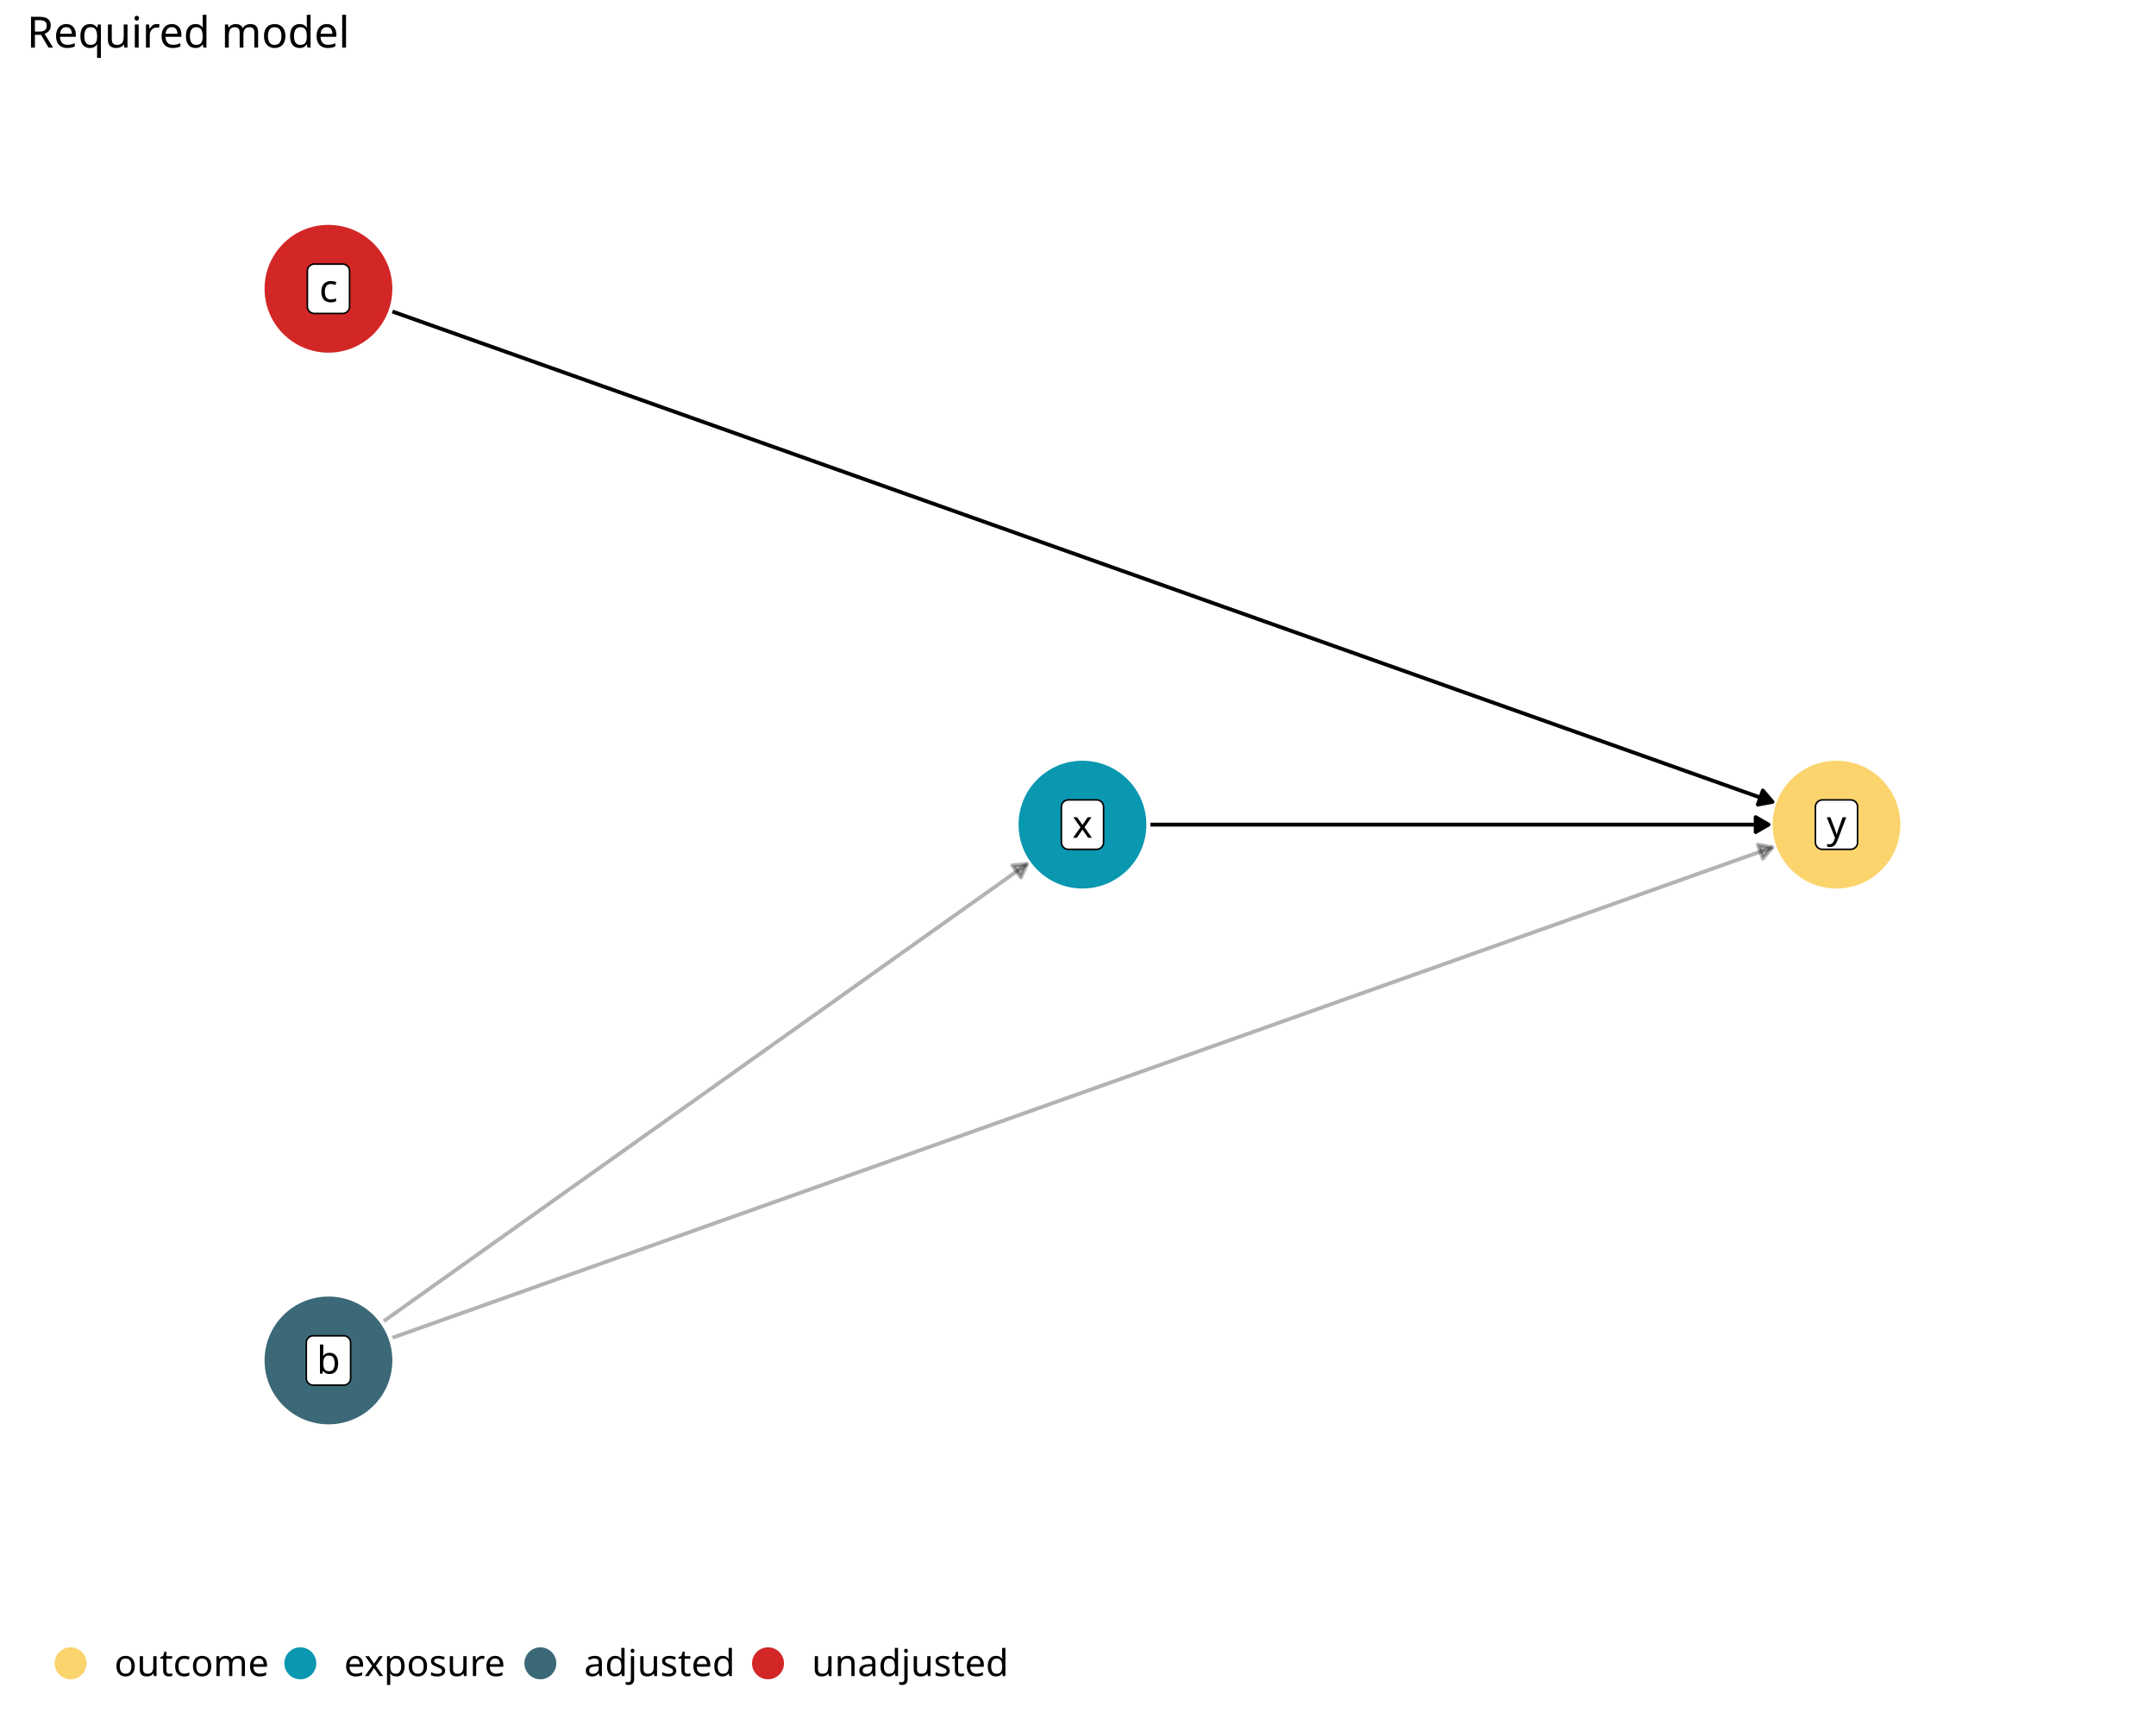
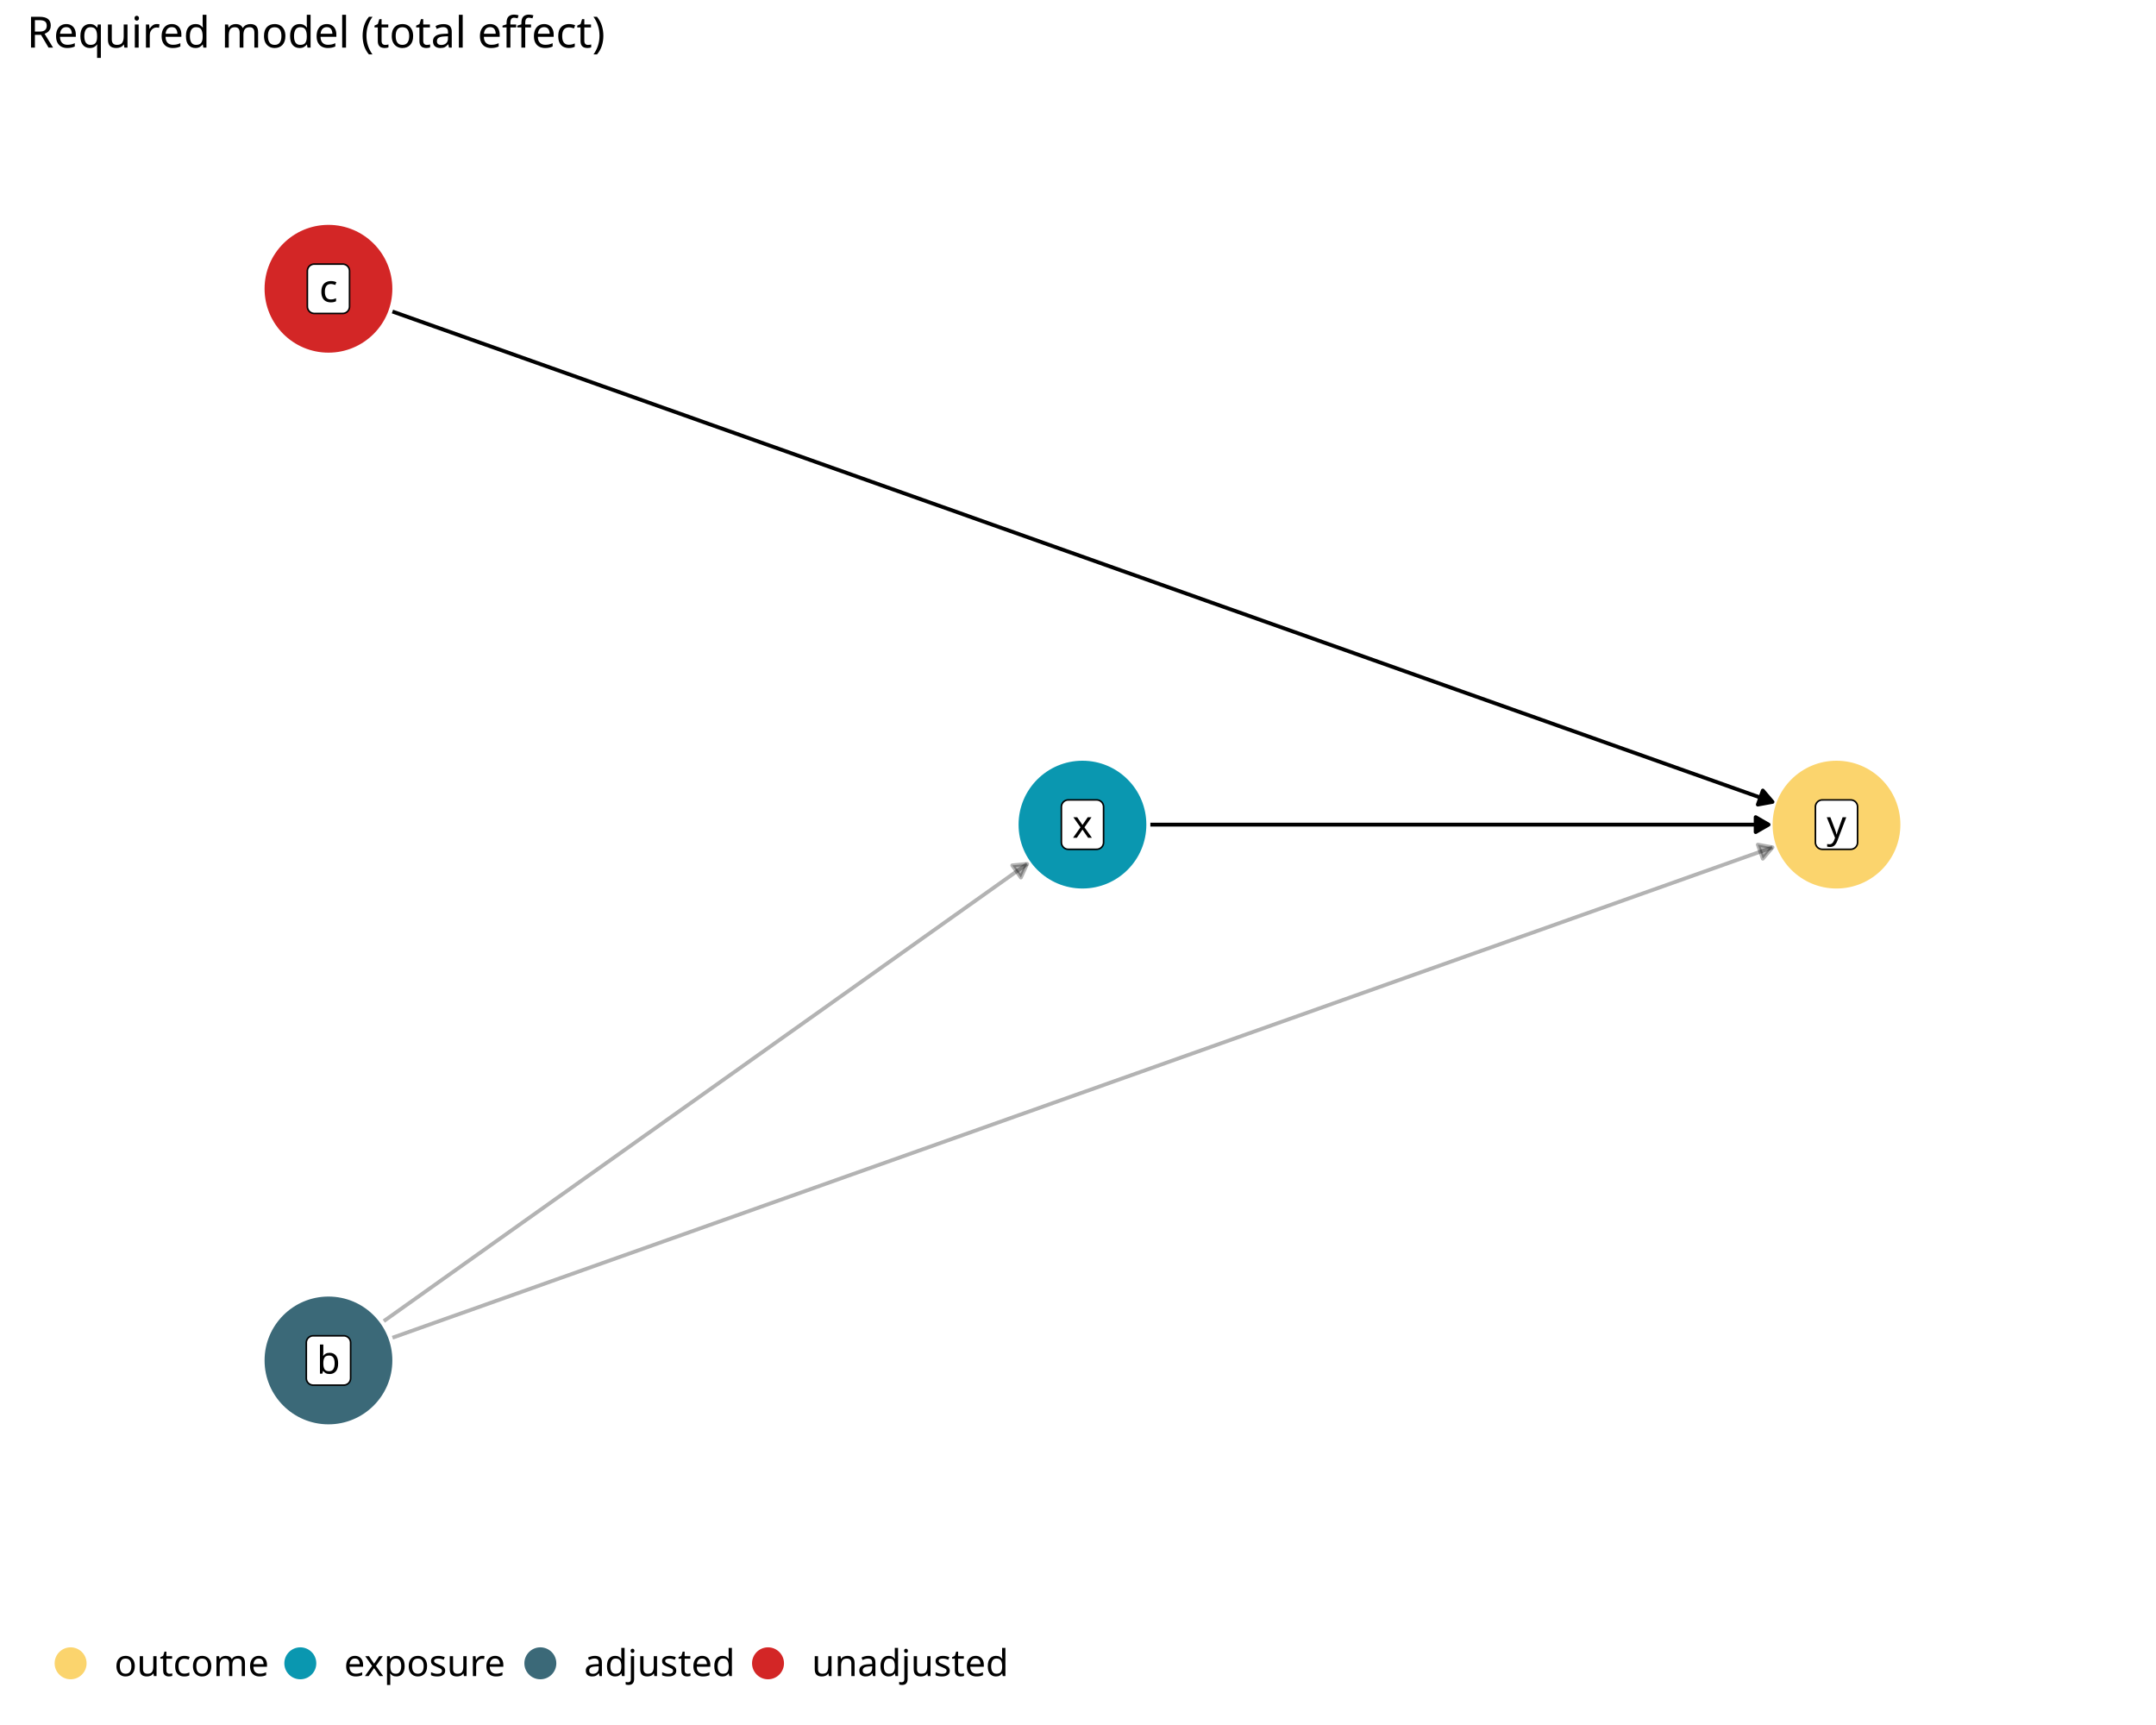
<svg xmlns="http://www.w3.org/2000/svg" class="svglite" data-engine-version="2.0" width="720.00pt" height="576.00pt" viewBox="0 0 720.00 576.00">
  <defs>
    <style type="text/css">
    .svglite line, .svglite polyline, .svglite polygon, .svglite path, .svglite rect, .svglite circle {
      fill: none;
      stroke: #000000;
      stroke-linecap: round;
      stroke-linejoin: round;
      stroke-miterlimit: 10.00;
    }
  </style>
  </defs>
  <rect width="100%" height="100%" style="stroke: none; fill: #FFFFFF;" />
  <defs>
    <clipPath id="cpMC4wMHw3MjAuMDB8MC4wMHw1NzYuMDA=">
      <rect x="0.00" y="0.00" width="720.00" height="576.00" />
    </clipPath>
  </defs>
  <g clip-path="url(#cpMC4wMHw3MjAuMDB8MC4wMHw1NzYuMDA=)">
</g>
  <defs>
    <clipPath id="cpOC45N3w3MTQuMDJ8MjQuODV8NTI1Ljg0">
      <rect x="8.97" y="24.85" width="705.06" height="500.99" />
    </clipPath>
  </defs>
  <g clip-path="url(#cpOC45N3w3MTQuMDJ8MjQuODV8NTI1Ljg0)">
    <circle cx="109.69" cy="454.27" r="21.69" style="stroke-width: 0.71; stroke: #FFFFFF; fill: #3B6978;" />
    <circle cx="109.69" cy="454.27" r="21.69" style="stroke-width: 0.71; stroke: #FFFFFF; fill: #3B6978;" />
    <circle cx="109.69" cy="96.42" r="21.69" style="stroke-width: 0.71; stroke: #FFFFFF; fill: #D32626;" />
    <circle cx="361.49" cy="275.35" r="21.69" style="stroke-width: 0.71; stroke: #FFFFFF; fill: #0A97B0;" />
    <circle cx="613.30" cy="275.35" r="21.69" style="stroke-width: 0.71; stroke: #FFFFFF; fill: #FBD46D;" />
    <polyline points="128.17,441.14 130.04,439.81 132.58,438.01 135.12,436.20 137.67,434.39 140.21,432.59 142.75,430.78 145.30,428.97 147.84,427.16 150.38,425.36 152.93,423.55 155.47,421.74 158.02,419.93 160.56,418.13 163.10,416.32 165.65,414.51 168.19,412.71 170.73,410.90 173.28,409.09 175.82,407.28 178.36,405.48 180.91,403.67 183.45,401.86 185.99,400.05 188.54,398.25 191.08,396.44 193.62,394.63 196.17,392.82 198.71,391.02 201.25,389.21 203.80,387.40 206.34,385.60 208.88,383.79 211.43,381.98 213.97,380.17 216.52,378.37 219.06,376.56 221.60,374.75 224.15,372.94 226.69,371.14 229.23,369.33 231.78,367.52 234.32,365.71 236.86,363.91 239.41,362.10 241.95,360.29 244.49,358.49 247.04,356.68 249.58,354.87 252.12,353.06 254.67,351.26 257.21,349.45 259.75,347.64 262.30,345.83 264.84,344.03 267.39,342.22 269.93,340.41 272.47,338.61 275.02,336.80 277.56,334.99 280.10,333.18 282.65,331.38 285.19,329.57 287.73,327.76 290.28,325.95 292.82,324.15 295.36,322.34 297.91,320.53 300.45,318.72 302.99,316.92 305.54,315.11 308.08,313.30 310.62,311.50 313.17,309.69 315.71,307.88 318.26,306.07 320.80,304.27 323.34,302.46 325.89,300.65 328.43,298.84 330.97,297.04 333.52,295.23 336.06,293.42 338.60,291.61 341.15,289.81 343.01,288.48 " style="stroke-width: 1.28; stroke: #000000; stroke-opacity: 0.30; stroke-linecap: butt;" />
    <polygon points="340.93,293.01 343.01,288.48 338.05,288.95 " style="stroke-width: 1.28; stroke: #000000; stroke-opacity: 0.30; stroke-linecap: butt; fill: #000000; fill-opacity: 0.30;" />
    <polyline points="131.06,446.68 135.12,445.24 140.21,443.43 145.30,441.62 150.38,439.81 155.47,438.01 160.56,436.20 165.65,434.39 170.73,432.59 175.82,430.78 180.91,428.97 185.99,427.16 191.08,425.36 196.17,423.55 201.25,421.74 206.34,419.93 211.43,418.13 216.52,416.32 221.60,414.51 226.69,412.71 231.78,410.90 236.86,409.09 241.95,407.28 247.04,405.48 252.12,403.67 257.21,401.86 262.30,400.05 267.39,398.25 272.47,396.44 277.56,394.63 282.65,392.82 287.73,391.02 292.82,389.21 297.91,387.40 302.99,385.60 308.08,383.79 313.17,381.98 318.26,380.17 323.34,378.37 328.43,376.56 333.52,374.75 338.60,372.94 343.69,371.14 348.78,369.33 353.86,367.52 358.95,365.71 364.04,363.91 369.12,362.10 374.21,360.29 379.30,358.49 384.39,356.68 389.47,354.87 394.56,353.06 399.65,351.26 404.73,349.45 409.82,347.64 414.91,345.83 419.99,344.03 425.08,342.22 430.17,340.41 435.26,338.61 440.34,336.80 445.43,334.99 450.52,333.18 455.60,331.38 460.69,329.57 465.78,327.76 470.86,325.95 475.95,324.15 481.04,322.34 486.13,320.53 491.21,318.72 496.30,316.92 501.39,315.11 506.47,313.30 511.56,311.50 516.65,309.69 521.73,307.88 526.82,306.07 531.91,304.27 537.00,302.46 542.08,300.65 547.17,298.84 552.26,297.04 557.34,295.23 562.43,293.42 567.52,291.61 572.60,289.81 577.69,288.00 582.78,286.19 587.87,284.39 591.93,282.94 " style="stroke-width: 1.28; stroke: #000000; stroke-opacity: 0.30; stroke-linecap: butt;" />
    <polygon points="588.70,286.73 591.93,282.94 587.03,282.04 " style="stroke-width: 1.28; stroke: #000000; stroke-opacity: 0.30; stroke-linecap: butt; fill: #000000; fill-opacity: 0.30;" />
    <polyline points="131.06,104.02 135.12,105.46 140.21,107.27 145.30,109.08 150.38,110.88 155.47,112.69 160.56,114.50 165.65,116.30 170.73,118.11 175.82,119.92 180.91,121.73 185.99,123.53 191.08,125.34 196.17,127.15 201.25,128.96 206.34,130.76 211.43,132.57 216.52,134.38 221.60,136.19 226.69,137.99 231.78,139.80 236.86,141.61 241.95,143.41 247.04,145.22 252.12,147.03 257.21,148.84 262.30,150.64 267.39,152.45 272.47,154.26 277.56,156.07 282.65,157.87 287.73,159.68 292.82,161.49 297.91,163.30 302.99,165.10 308.08,166.91 313.17,168.72 318.26,170.52 323.34,172.33 328.43,174.14 333.52,175.95 338.60,177.75 343.69,179.56 348.78,181.37 353.86,183.18 358.95,184.98 364.04,186.79 369.12,188.60 374.21,190.41 379.30,192.21 384.39,194.02 389.47,195.83 394.56,197.63 399.65,199.44 404.73,201.25 409.82,203.06 414.91,204.86 419.99,206.67 425.08,208.48 430.17,210.29 435.26,212.09 440.34,213.90 445.43,215.71 450.52,217.51 455.60,219.32 460.69,221.13 465.78,222.94 470.86,224.74 475.95,226.55 481.04,228.36 486.13,230.17 491.21,231.97 496.30,233.78 501.39,235.59 506.47,237.40 511.56,239.20 516.65,241.01 521.73,242.82 526.82,244.62 531.91,246.43 537.00,248.24 542.08,250.05 547.17,251.85 552.26,253.66 557.34,255.47 562.43,257.28 567.52,259.08 572.60,260.89 577.69,262.70 582.78,264.51 587.87,266.31 591.93,267.76 " style="stroke-width: 1.28; stroke-linecap: butt;" />
    <polygon points="587.03,268.66 591.93,267.76 588.70,263.97 " style="stroke-width: 1.28; stroke-linecap: butt; fill: #000000;" />
    <polyline points="384.17,275.35 384.39,275.35 386.93,275.35 389.47,275.35 392.02,275.35 394.56,275.35 397.10,275.35 399.65,275.35 402.19,275.35 404.73,275.35 407.28,275.35 409.82,275.35 412.36,275.35 414.91,275.35 417.45,275.35 419.99,275.35 422.54,275.35 425.08,275.35 427.63,275.35 430.17,275.35 432.71,275.35 435.26,275.35 437.80,275.35 440.34,275.35 442.89,275.35 445.43,275.35 447.97,275.35 450.52,275.35 453.06,275.35 455.60,275.35 458.15,275.35 460.69,275.35 463.23,275.35 465.78,275.35 468.32,275.35 470.86,275.35 473.41,275.35 475.95,275.35 478.50,275.35 481.04,275.35 483.58,275.35 486.13,275.35 488.67,275.35 491.21,275.35 493.76,275.35 496.30,275.35 498.84,275.35 501.39,275.35 503.93,275.35 506.47,275.35 509.02,275.35 511.56,275.35 514.10,275.35 516.65,275.35 519.19,275.35 521.73,275.35 524.28,275.35 526.82,275.35 529.36,275.35 531.91,275.35 534.45,275.35 537.00,275.35 539.54,275.35 542.08,275.35 544.63,275.35 547.17,275.35 549.71,275.35 552.26,275.35 554.80,275.35 557.34,275.35 559.89,275.35 562.43,275.35 564.97,275.35 567.52,275.35 570.06,275.35 572.60,275.35 575.15,275.35 577.69,275.35 580.23,275.35 582.78,275.35 585.32,275.35 587.87,275.35 590.41,275.35 590.62,275.35 " style="stroke-width: 1.28; stroke-linecap: butt;" />
    <polygon points="586.31,277.84 590.62,275.35 586.31,272.86 " style="stroke-width: 1.28; stroke-linecap: butt; fill: #000000;" />
    <polygon points="104.59,462.52 114.79,462.52 114.69,462.52 115.06,462.50 115.43,462.43 115.77,462.30 116.10,462.11 116.38,461.88 116.63,461.60 116.83,461.29 116.97,460.95 117.06,460.59 117.09,460.22 117.09,460.22 117.09,448.33 117.09,448.33 117.06,447.96 116.97,447.60 116.83,447.26 116.63,446.95 116.38,446.67 116.10,446.43 115.77,446.25 115.43,446.12 115.06,446.04 114.79,446.03 104.59,446.03 104.87,446.04 104.50,446.03 104.13,446.07 103.77,446.18 103.44,446.34 103.13,446.55 102.87,446.80 102.64,447.10 102.47,447.43 102.35,447.78 102.29,448.15 102.29,448.33 102.29,460.22 102.29,460.03 102.29,460.40 102.35,460.77 102.47,461.12 102.64,461.45 102.87,461.74 103.13,462.00 103.44,462.21 103.77,462.37 104.13,462.47 104.50,462.52 " style="stroke-width: 0.53; fill: #FFFFFF;" />
    <text x="109.69" y="458.68" text-anchor="middle" style="font-size: 12.80px; font-family: sans;" textLength="7.12px" lengthAdjust="spacingAndGlyphs">b</text>
    <polygon points="104.95,104.67 114.43,104.67 114.34,104.67 114.71,104.65 115.07,104.58 115.42,104.45 115.74,104.26 116.03,104.03 116.27,103.75 116.47,103.44 116.61,103.10 116.70,102.74 116.73,102.37 116.73,102.37 116.73,90.48 116.73,90.48 116.70,90.11 116.61,89.75 116.47,89.41 116.27,89.10 116.03,88.82 115.74,88.59 115.42,88.40 115.07,88.27 114.71,88.19 114.43,88.18 104.95,88.18 105.23,88.19 104.86,88.18 104.49,88.22 104.13,88.33 103.80,88.49 103.49,88.70 103.22,88.95 103.00,89.25 102.83,89.58 102.71,89.93 102.65,90.30 102.64,90.48 102.64,102.37 102.65,102.18 102.65,102.55 102.71,102.92 102.83,103.27 103.00,103.60 103.22,103.89 103.49,104.15 103.80,104.36 104.13,104.52 104.49,104.62 104.86,104.67 " style="stroke-width: 0.53; fill: #FFFFFF;" />
    <text x="109.69" y="100.83" text-anchor="middle" style="font-size: 12.80px; font-family: sans;" textLength="6.41px" lengthAdjust="spacingAndGlyphs">c</text>
    <polygon points="356.75,283.60 366.23,283.60 366.14,283.59 366.51,283.58 366.88,283.50 367.22,283.37 367.54,283.19 367.83,282.95 368.08,282.68 368.28,282.36 368.42,282.02 368.51,281.66 368.54,281.29 368.54,281.29 368.54,269.41 368.54,269.41 368.51,269.04 368.42,268.68 368.28,268.34 368.08,268.02 367.83,267.74 367.54,267.51 367.22,267.32 366.88,267.19 366.51,267.12 366.23,267.10 356.75,267.10 357.03,267.12 356.66,267.10 356.29,267.15 355.94,267.25 355.60,267.41 355.30,267.62 355.03,267.88 354.81,268.18 354.63,268.50 354.52,268.86 354.46,269.22 354.45,269.41 354.45,281.29 354.46,281.11 354.46,281.48 354.52,281.84 354.63,282.19 354.81,282.52 355.03,282.82 355.30,283.08 355.60,283.29 355.94,283.45 356.29,283.55 356.66,283.59 " style="stroke-width: 0.53; fill: #FFFFFF;" />
    <text x="361.49" y="279.75" text-anchor="middle" style="font-size: 12.80px; font-family: sans;" textLength="6.41px" lengthAdjust="spacingAndGlyphs">x</text>
    <polygon points="608.56,283.60 618.04,283.60 617.95,283.59 618.32,283.58 618.68,283.50 619.03,283.37 619.35,283.19 619.64,282.95 619.88,282.68 620.08,282.36 620.23,282.02 620.31,281.66 620.34,281.29 620.34,281.29 620.34,269.41 620.34,269.41 620.31,269.04 620.23,268.68 620.08,268.34 619.88,268.02 619.64,267.74 619.35,267.51 619.03,267.32 618.68,267.19 618.32,267.12 618.04,267.10 608.56,267.10 608.84,267.12 608.47,267.10 608.10,267.15 607.74,267.25 607.41,267.41 607.10,267.62 606.84,267.88 606.61,268.18 606.44,268.50 606.32,268.86 606.26,269.22 606.26,269.41 606.26,281.29 606.26,281.11 606.26,281.48 606.32,281.84 606.44,282.19 606.61,282.52 606.84,282.82 607.10,283.08 607.41,283.29 607.74,283.45 608.10,283.55 608.47,283.59 " style="stroke-width: 0.53; fill: #FFFFFF;" />
    <text x="613.30" y="279.75" text-anchor="middle" style="font-size: 12.80px; font-family: sans;" textLength="6.41px" lengthAdjust="spacingAndGlyphs">y</text>
  </g>
  <g clip-path="url(#cpMC4wMHw3MjAuMDB8MC4wMHw1NzYuMDA=)">
    <circle cx="23.58" cy="555.40" r="5.69" style="stroke-width: 0.71; stroke: #FFFFFF; fill: #FBD46D;" />
    <circle cx="100.29" cy="555.40" r="5.69" style="stroke-width: 0.71; stroke: #FFFFFF; fill: #0A97B0;" />
    <circle cx="180.45" cy="555.40" r="5.69" style="stroke-width: 0.71; stroke: #FFFFFF; fill: #3B6978;" />
    <circle cx="256.48" cy="555.40" r="5.69" style="stroke-width: 0.71; stroke: #FFFFFF; fill: #D32626;" />
    <text x="38.20" y="559.66" style="font-size: 12.38px; font-family: sans;" textLength="47.48px" lengthAdjust="spacingAndGlyphs">outcome</text>
    <text x="114.91" y="559.66" style="font-size: 12.38px; font-family: sans;" textLength="50.92px" lengthAdjust="spacingAndGlyphs">exposure</text>
    <text x="195.07" y="559.66" style="font-size: 12.38px; font-family: sans;" textLength="46.79px" lengthAdjust="spacingAndGlyphs">adjusted</text>
    <text x="271.10" y="559.66" style="font-size: 12.38px; font-family: sans;" textLength="60.56px" lengthAdjust="spacingAndGlyphs">unadjusted</text>
-     <text x="8.97" y="15.89" style="font-size: 14.40px; font-family: sans;" textLength="101.67px" lengthAdjust="spacingAndGlyphs">Required model</text>
+     <text x="8.97" y="15.89" style="font-size: 14.40px; font-family: sans;" textLength="181.70px" lengthAdjust="spacingAndGlyphs">Required model (total effect)</text>
  </g>
</svg>
